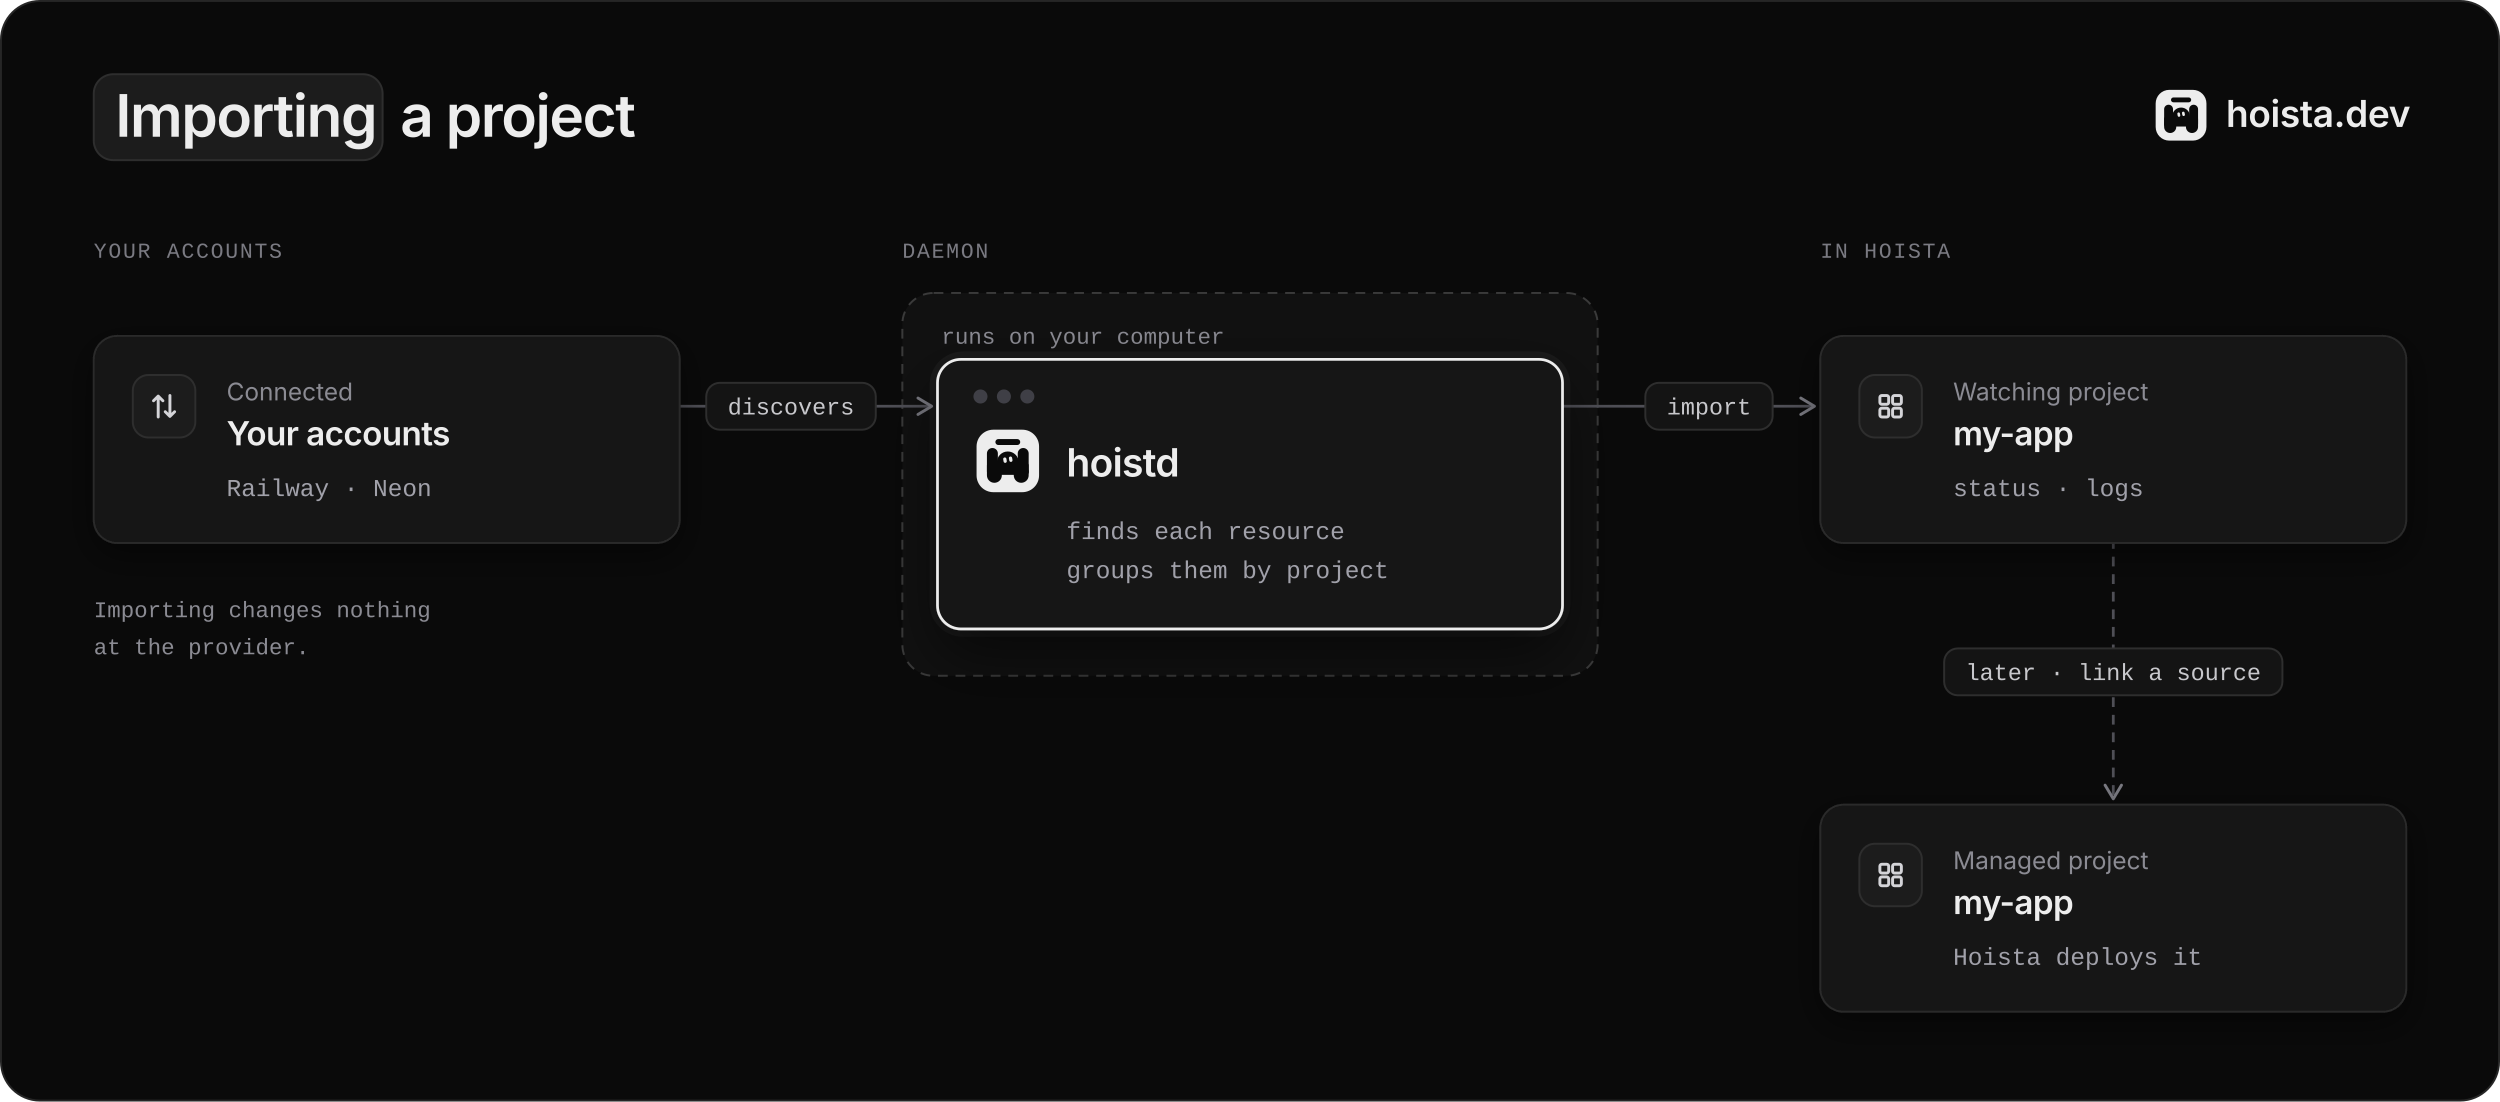
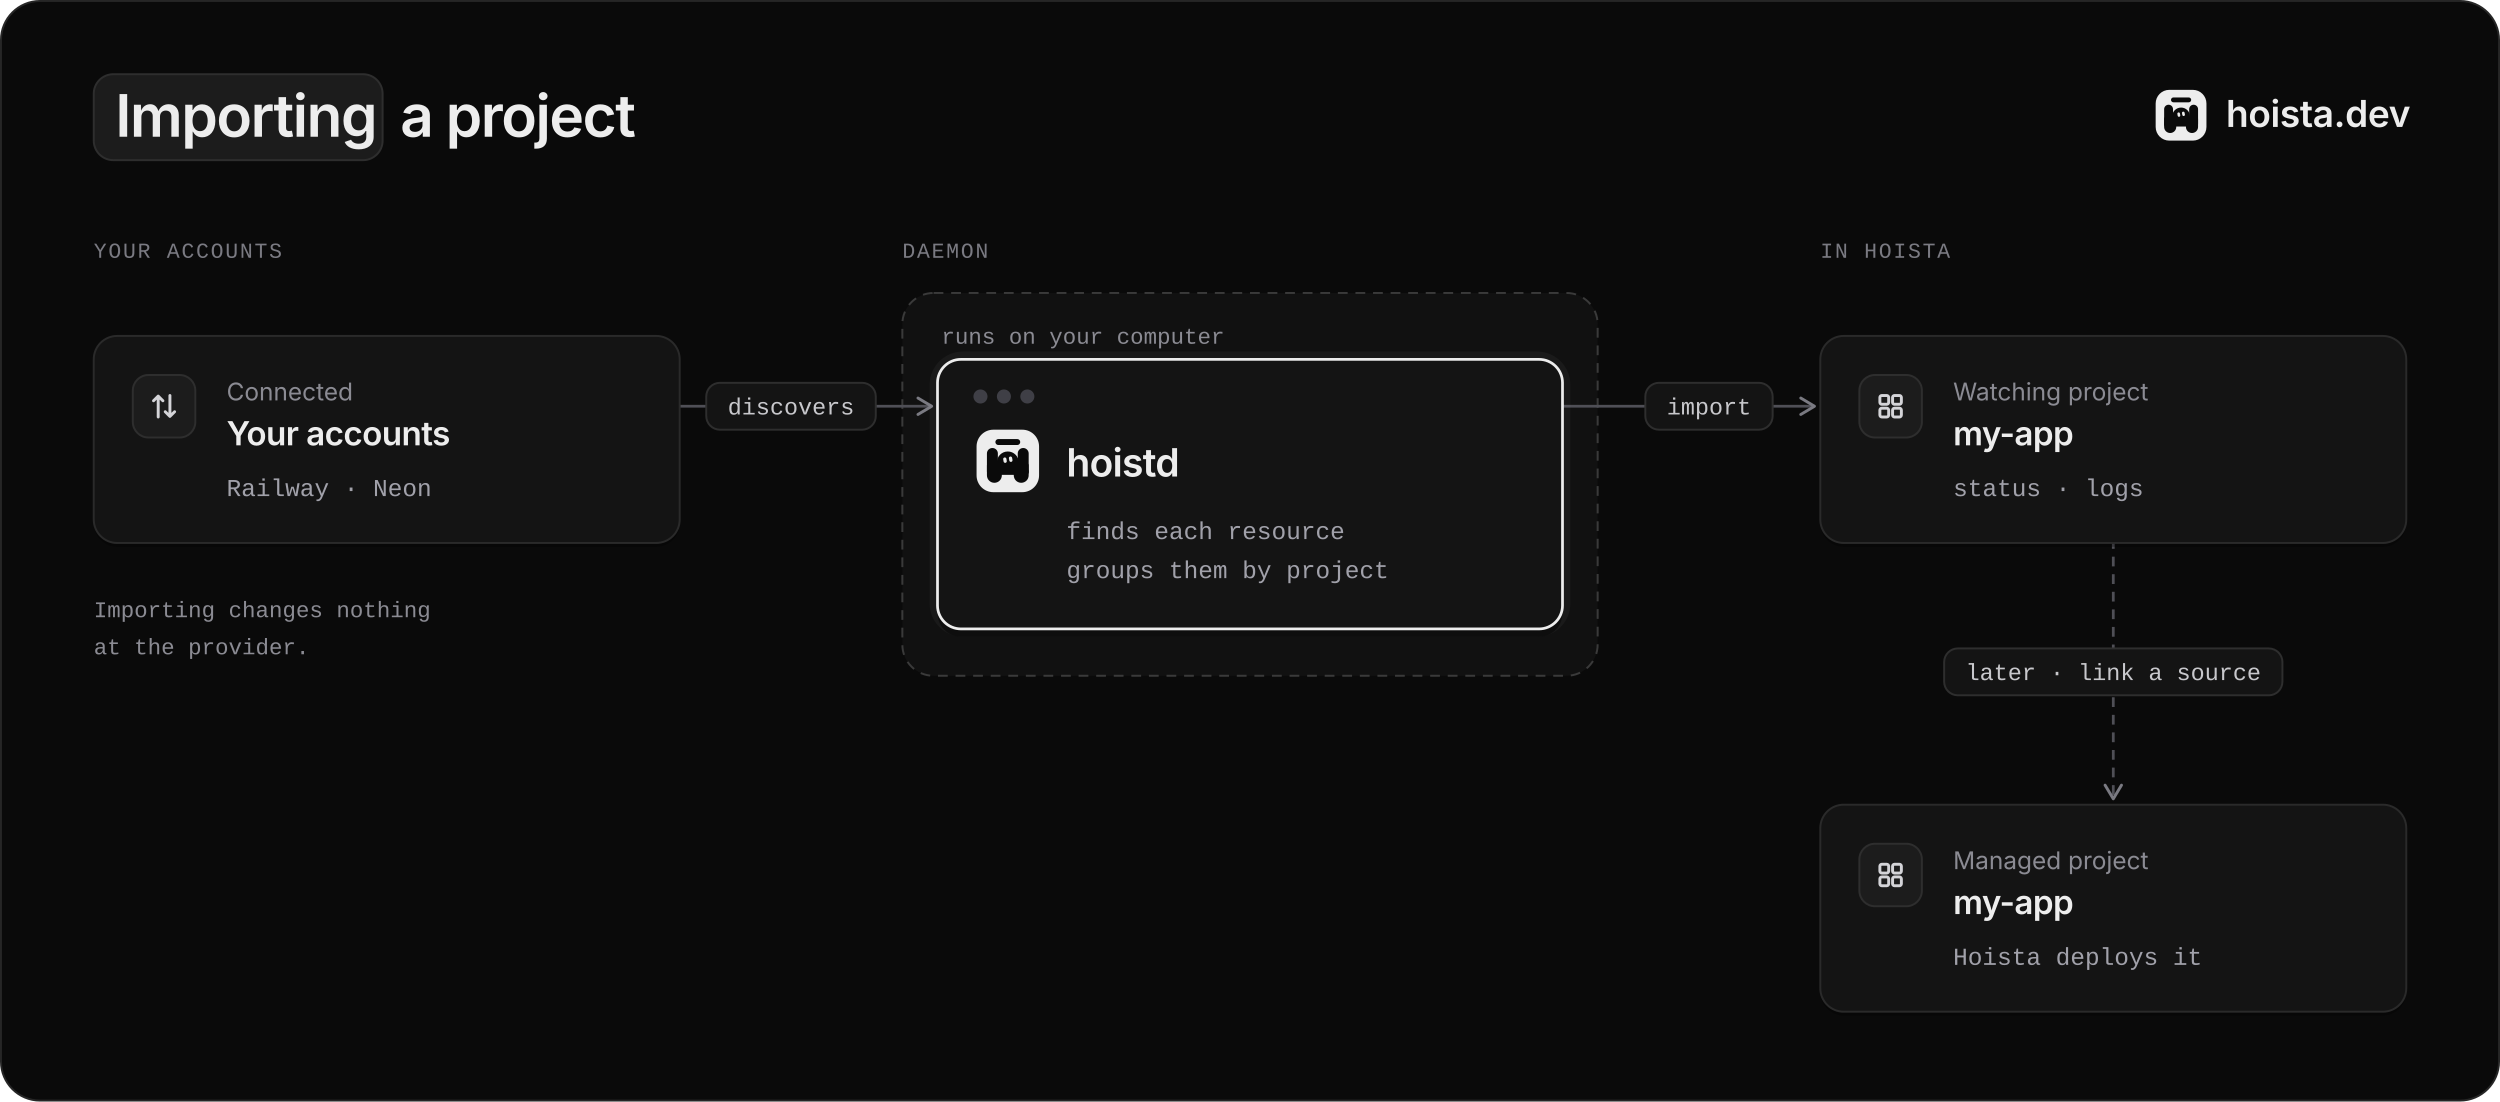
<svg xmlns="http://www.w3.org/2000/svg" id="if-d" viewBox="0 0 1280 564" width="1280" height="564" role="img" aria-labelledby="if-d-t if-d-d">
  <style>#if-d text{font-family:Inter, -apple-system, BlinkMacSystemFont, 'SF Pro Text', 'Segoe UI', Roboto, Arial, sans-serif;fill:#ededed}#if-d .headline{font-size:30px;font-weight:600;letter-spacing:-0.75px}#if-d .h2{fill:#a1a1aa}#if-d .brand{font-size:19px;font-weight:600;letter-spacing:-0.2px}#if-d .col{font-family:'Geist Mono', ui-monospace, 'SF Mono', SFMono-Regular, Menlo, Consolas, 'Liberation Mono', monospace;font-size:11px;fill:#7a7a82;letter-spacing:0.08em}#if-d .eyebrow{font-size:12.5px;fill:#8b8b93}#if-d .title{font-size:17px;font-weight:600;letter-spacing:-0.3px}#if-d .title-lg{font-size:20px;font-weight:600;letter-spacing:-0.4px}#if-d .detail{font-family:'Geist Mono', ui-monospace, 'SF Mono', SFMono-Regular, Menlo, Consolas, 'Liberation Mono', monospace;font-size:12.5px;fill:#a1a1aa}#if-d .glyph{font-family:'Geist Mono', ui-monospace, 'SF Mono', SFMono-Regular, Menlo, Consolas, 'Liberation Mono', monospace;font-size:13px;font-weight:600;fill:#d4d4d8}#if-d .note{font-family:'Geist Mono', ui-monospace, 'SF Mono', SFMono-Regular, Menlo, Consolas, 'Liberation Mono', monospace;font-size:11.5px;fill:#8b8b93}#if-d .note-h{font-family:'Geist Mono', ui-monospace, 'SF Mono', SFMono-Regular, Menlo, Consolas, 'Liberation Mono', monospace;font-size:11.5px;font-weight:600;fill:#ededed;letter-spacing:0.06em}#if-d .zl{font-family:'Geist Mono', ui-monospace, 'SF Mono', SFMono-Regular, Menlo, Consolas, 'Liberation Mono', monospace;font-size:11.5px;fill:#8b8b93}#if-d .pill-t{font-family:'Geist Mono', ui-monospace, 'SF Mono', SFMono-Regular, Menlo, Consolas, 'Liberation Mono', monospace;font-size:12px;fill:#c8c8cc}#if-d .sheet{fill:#0a0a0a;stroke:#262626}#if-d .card{fill:#141414;stroke:#2a2a2a}#if-d .hoistd{fill:#141414;stroke:#ededed;stroke-width:1.4}#if-d .ring{fill:none;stroke:rgba(255,255,255,0.04);stroke-width:8}#if-d .tile{fill:#1c1c1c;stroke:#2e2e2e}#if-d .chip{fill:#1c1c1c;stroke:#2e2e2e}#if-d .pill{fill:#141414;stroke:#2e2e2e}#if-d .zone{fill:#111111;stroke:#3a3a3a;stroke-dasharray:5 4}#if-d .dot{fill:#3f3f46}#if-d .badge{fill:#ededed}#if-d .ink{fill:#0a0a0a}#if-d .eye{fill:#ededed}#if-d .ic{fill:none;stroke:#d4d4d8;stroke-width:1.5;stroke-linecap:round;stroke-linejoin:round}#if-d .logo{fill:#a1a1aa}#if-d .link{fill:none;stroke:#4f4f56;stroke-width:1.4;stroke-linejoin:round}#if-d .dash{stroke-dasharray:5 4}#if-d .head{fill:none;stroke:#7a7a82;stroke-width:1.5;stroke-linecap:round;stroke-linejoin:round}#if-d .rule{stroke:#262626;stroke-dasharray:4 4}</style>
  <defs>
    <g id="if-d-mascot">
      <g fill="#0a0a0a">
        <rect x="25" y="6" width="50" height="12" rx="6" />
        <rect x="8" y="24" width="22" height="58" rx="11" />
        <rect x="70" y="24" width="22" height="58" rx="11" />
        <circle cx="50" cy="53" r="22" />
        <rect x="8" y="53" width="84" height="25" rx="6" />
        <rect x="8" y="58" width="30" height="36" rx="15" />
        <rect x="62" y="58" width="30" height="36" rx="15" />
      </g>
      <g fill="#ededed">
        <rect x="41" y="43" width="6.5" height="11" rx="3.25" transform="rotate(-10 44 48)" />
        <rect x="52.5" y="41" width="6.5" height="11" rx="3.25" transform="rotate(-10 56 46)" />
      </g>
    </g>
    <marker id="if-d-open" viewBox="0 0 12 12" refX="10.5" refY="6" markerWidth="12" markerHeight="12" markerUnits="userSpaceOnUse" orient="auto">
      <path d="M3.5 1.8 10.5 6 3.5 10.2" class="head" />
    </marker>
-     <filter id="if-d-lift" x="-10%" y="-20%" width="120%" height="160%">
-       <feDropShadow dx="0" dy="1" stdDeviation="1" flood-color="#000" flood-opacity="0.36" />
-       <feDropShadow dx="0" dy="6" stdDeviation="9" flood-color="#000" flood-opacity="0.45" />
-     </filter>
-     <filter id="if-d-lift2" x="-15%" y="-25%" width="130%" height="180%">
-       <feDropShadow dx="0" dy="14" stdDeviation="16" flood-color="#000" flood-opacity="0.55" />
-     </filter>
  </defs>
  <rect x="0.5" y="0.5" width="1279" height="563" rx="20" class="sheet" />
  <rect x="462" y="150" width="356" height="196" rx="16" class="zone" />
  <text x="482" y="176" class="zl">runs on your computer</text>
  <path d="M348 208 L477 208" class="link" marker-end="url(#if-d-open)" />
  <path d="M800 208 L929 208" class="link" marker-end="url(#if-d-open)" />
  <path d="M1082 276 L1082 409" class="link dash" marker-end="url(#if-d-open)" />
-   <rect x="48" y="172" width="300" height="106" rx="12" class="card" filter="url(#if-d-lift)" />
+   <rect x="48" y="174" width="300" height="106" rx="12" fill="#000" fill-opacity="0.3" />
+   <rect x="48" y="172" width="300" height="106" rx="12" class="card" />
  <rect x="68" y="192" width="32" height="32" rx="8" class="tile" />
  <g class="ic" transform="translate(76 200)">
    <path d="M5 13.5V2.8M2.6 5.2 5 2.8l2.4 2.4M11 2.5v10.7M8.6 10.8l2.4 2.4 2.4-2.4" />
  </g>
  <text x="116" y="205" class="eyebrow">Connected</text>
  <text x="116" y="228" class="title">Your accounts</text>
  <text x="116" y="254" class="detail">Railway · Neon</text>
  <rect x="480" y="184" width="320" height="138" rx="13" class="ring" />
-   <rect x="480" y="184" width="320" height="138" rx="12" class="hoistd" filter="url(#if-d-lift2)" />
+   <rect x="480" y="188" width="320" height="138" rx="12" fill="#000" fill-opacity="0.45" />
+   <rect x="480" y="184" width="320" height="138" rx="12" class="hoistd" />
  <circle cx="502" cy="203" r="3.6" class="dot" />
  <circle cx="514" cy="203" r="3.6" class="dot" />
  <circle cx="526" cy="203" r="3.6" class="dot" />
  <rect x="500.0" y="220.0" width="32" height="32" rx="8.6" class="badge" />
  <g transform="translate(503.27 223.27) scale(0.2545)">
    <use href="#if-d-mascot" />
  </g>
  <text x="546" y="244" class="title-lg">hoistd</text>
  <text x="546" y="276" class="detail">finds each resource</text>
  <text x="546" y="296" class="detail">groups them by project</text>
-   <rect x="932" y="172" width="300" height="106" rx="12" class="card" filter="url(#if-d-lift)" />
+   <rect x="932" y="174" width="300" height="106" rx="12" fill="#000" fill-opacity="0.3" />
+   <rect x="932" y="172" width="300" height="106" rx="12" class="card" />
  <rect x="952" y="192" width="32" height="32" rx="8" class="tile" />
  <g class="ic" transform="translate(960 200)">
    <rect x="2.5" y="2.5" width="4.5" height="4.5" rx="1" />
    <rect x="9" y="2.5" width="4.5" height="4.5" rx="1" />
    <rect x="2.5" y="9" width="4.5" height="4.5" rx="1" />
    <rect x="9" y="9" width="4.5" height="4.5" rx="1" />
  </g>
  <text x="1000" y="205" class="eyebrow">Watching project</text>
  <text x="1000" y="228" class="title">my-app</text>
  <text x="1000" y="254" class="detail">status · logs</text>
-   <rect x="932" y="412" width="300" height="106" rx="12" class="card" filter="url(#if-d-lift)" />
+   <rect x="932" y="414" width="300" height="106" rx="12" fill="#000" fill-opacity="0.3" />
+   <rect x="932" y="412" width="300" height="106" rx="12" class="card" />
  <rect x="952" y="432" width="32" height="32" rx="8" class="tile" />
  <g class="ic" transform="translate(960 440)">
    <rect x="2.5" y="2.5" width="4.5" height="4.5" rx="1" />
    <rect x="9" y="2.5" width="4.5" height="4.5" rx="1" />
    <rect x="2.5" y="9" width="4.5" height="4.5" rx="1" />
    <rect x="9" y="9" width="4.5" height="4.5" rx="1" />
  </g>
  <text x="1000" y="445" class="eyebrow">Managed project</text>
  <text x="1000" y="468" class="title">my-app</text>
  <text x="1000" y="494" class="detail">Hoista deploys it</text>
  <rect x="48.0" y="38" width="147.9" height="44" rx="10" class="chip" />
  <text x="59.0" y="70" class="headline">Importing</text>
  <text x="204.9" y="70" class="headline">a project</text>
  <rect x="1103.7" y="46.0" width="26" height="26" rx="7.0" class="badge" />
  <g transform="translate(1106.38 48.66) scale(0.2068)">
    <use href="#if-d-mascot" />
  </g>
  <text x="1139.7" y="65" class="brand">hoista.dev</text>
  <text x="48" y="132" class="col">YOUR ACCOUNTS</text>
  <text x="462" y="132" class="col">DAEMON</text>
  <text x="932" y="132" class="col">IN HOISTA</text>
  <rect x="361.6" y="196" width="86.8" height="24" rx="7" class="pill" />
  <text x="405" y="212.2" class="pill-t" text-anchor="middle">discovers</text>
  <rect x="842.4" y="196" width="65.2" height="24" rx="7" class="pill" />
  <text x="875" y="212.2" class="pill-t" text-anchor="middle">import</text>
  <rect x="995.4" y="332" width="173.2" height="24" rx="7" class="pill" />
  <text x="1082" y="348.2" class="pill-t" text-anchor="middle">later · link a source</text>
  <text x="48" y="316" class="note">Importing changes nothing</text>
  <text x="48" y="335" class="note">at the provider.</text>
</svg>
